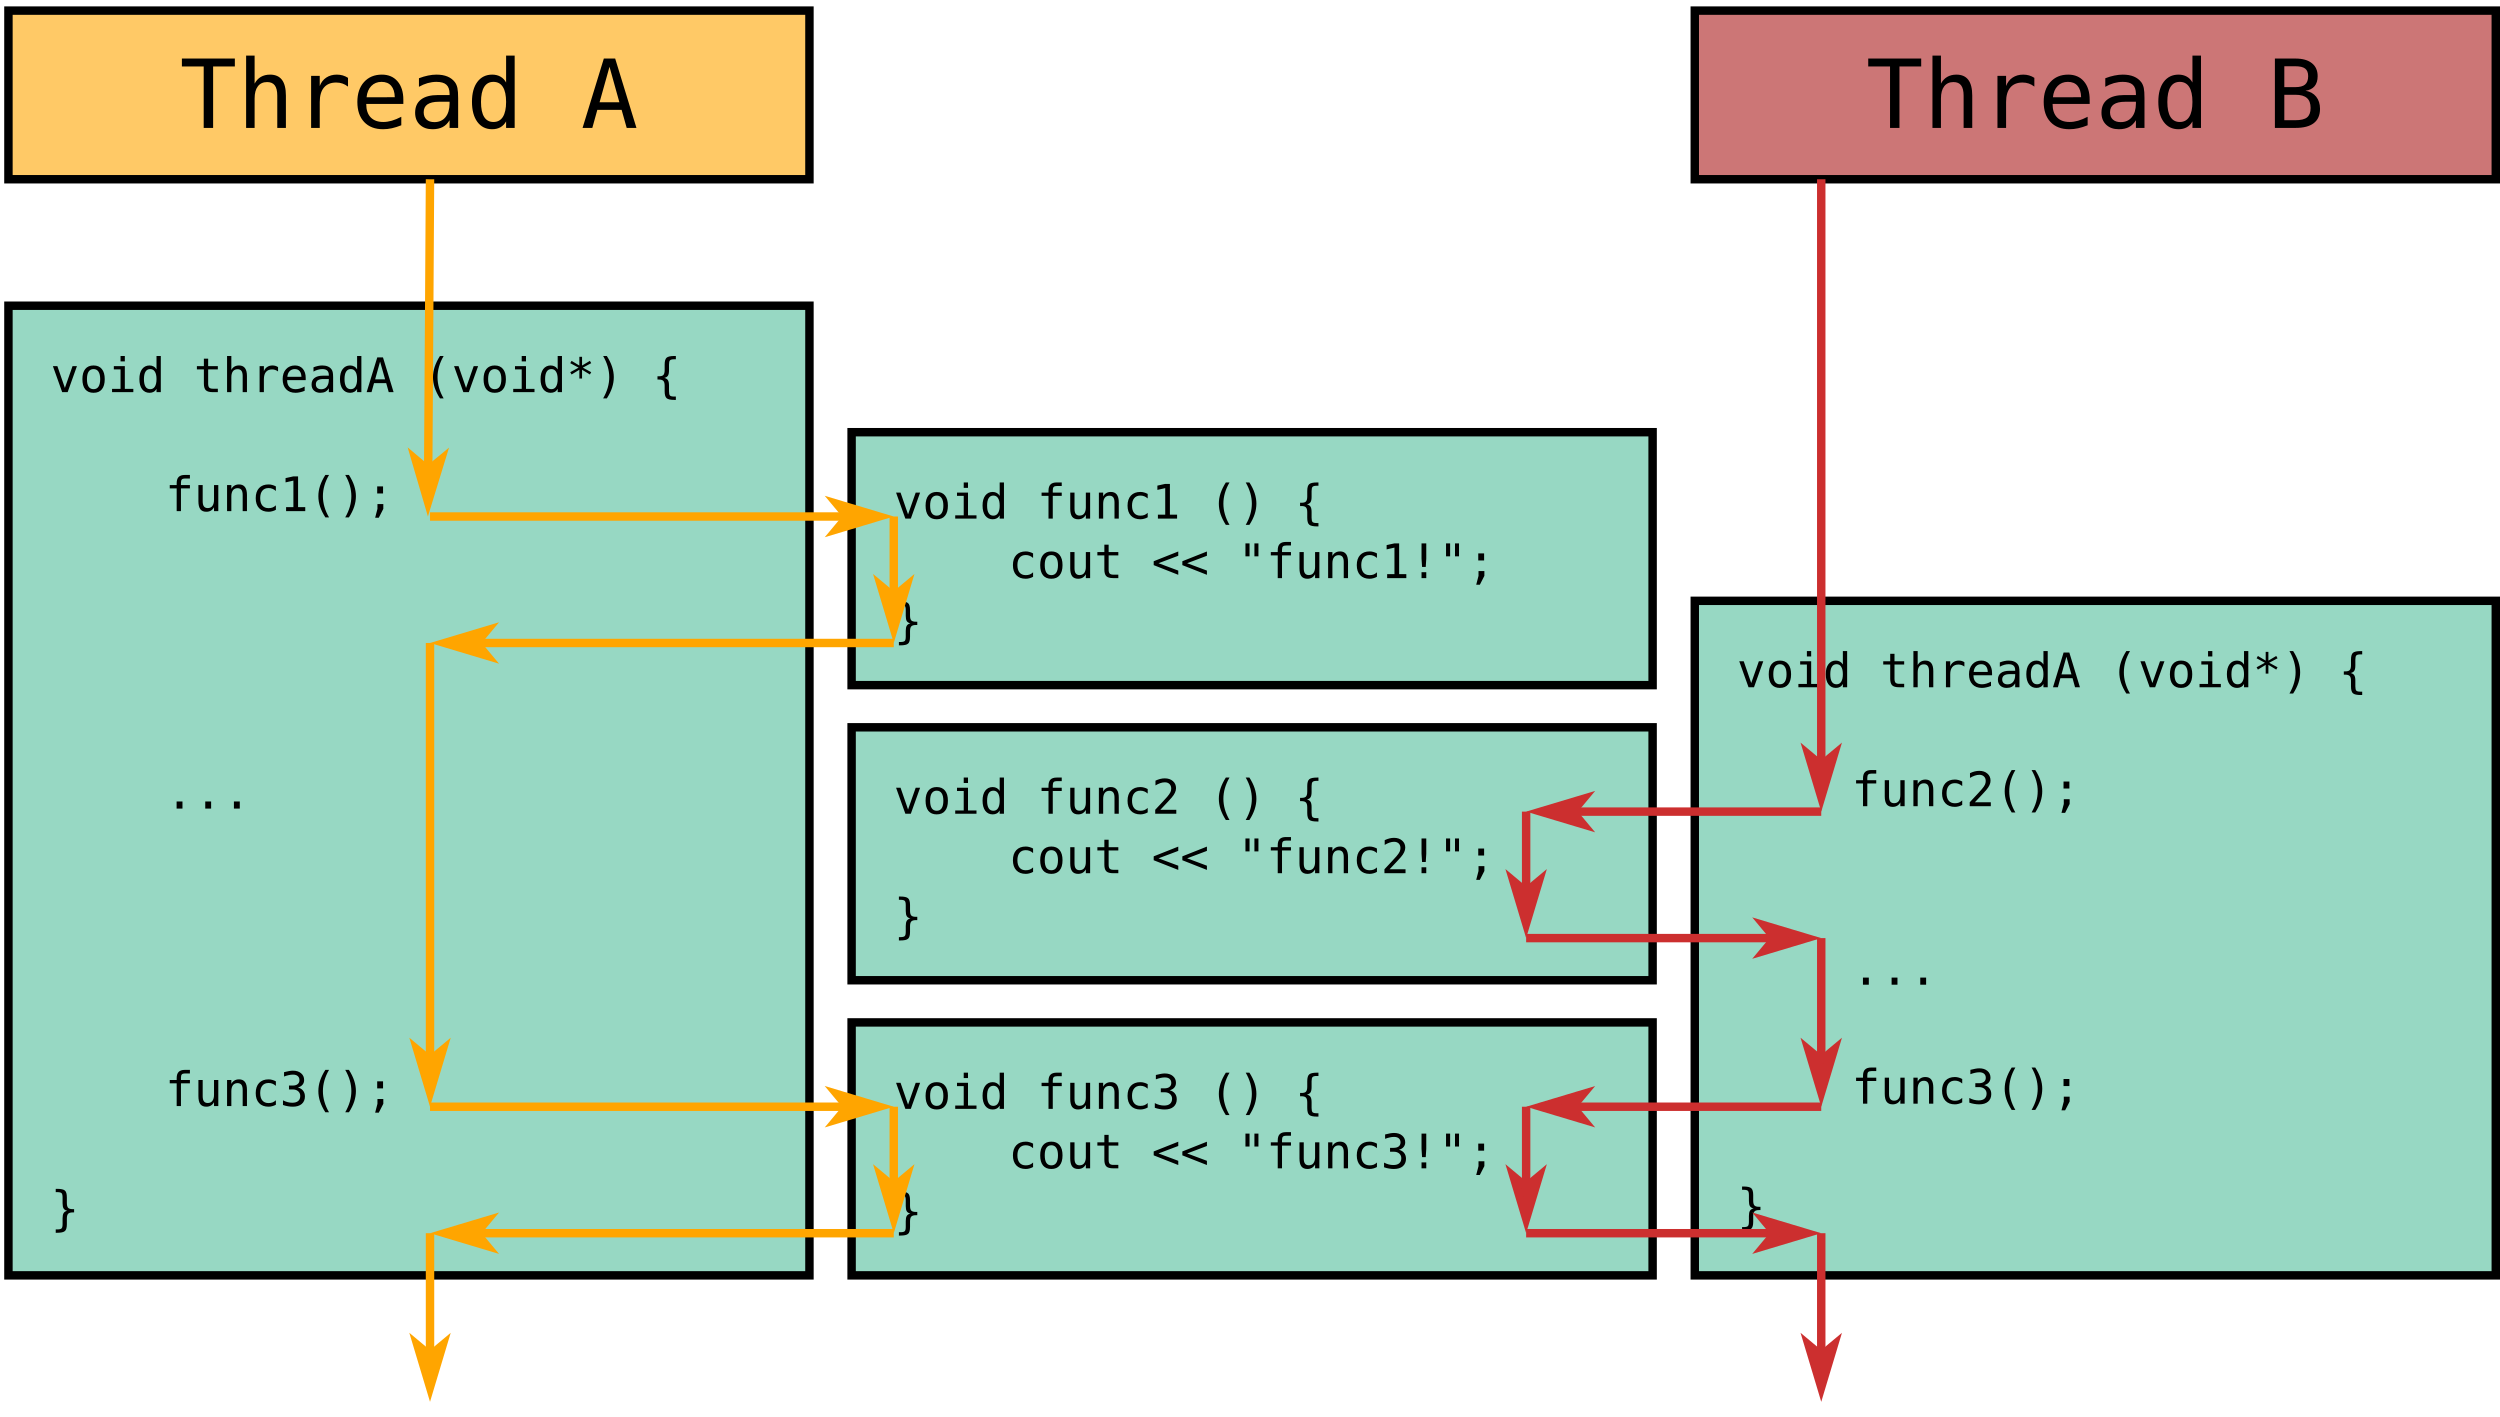
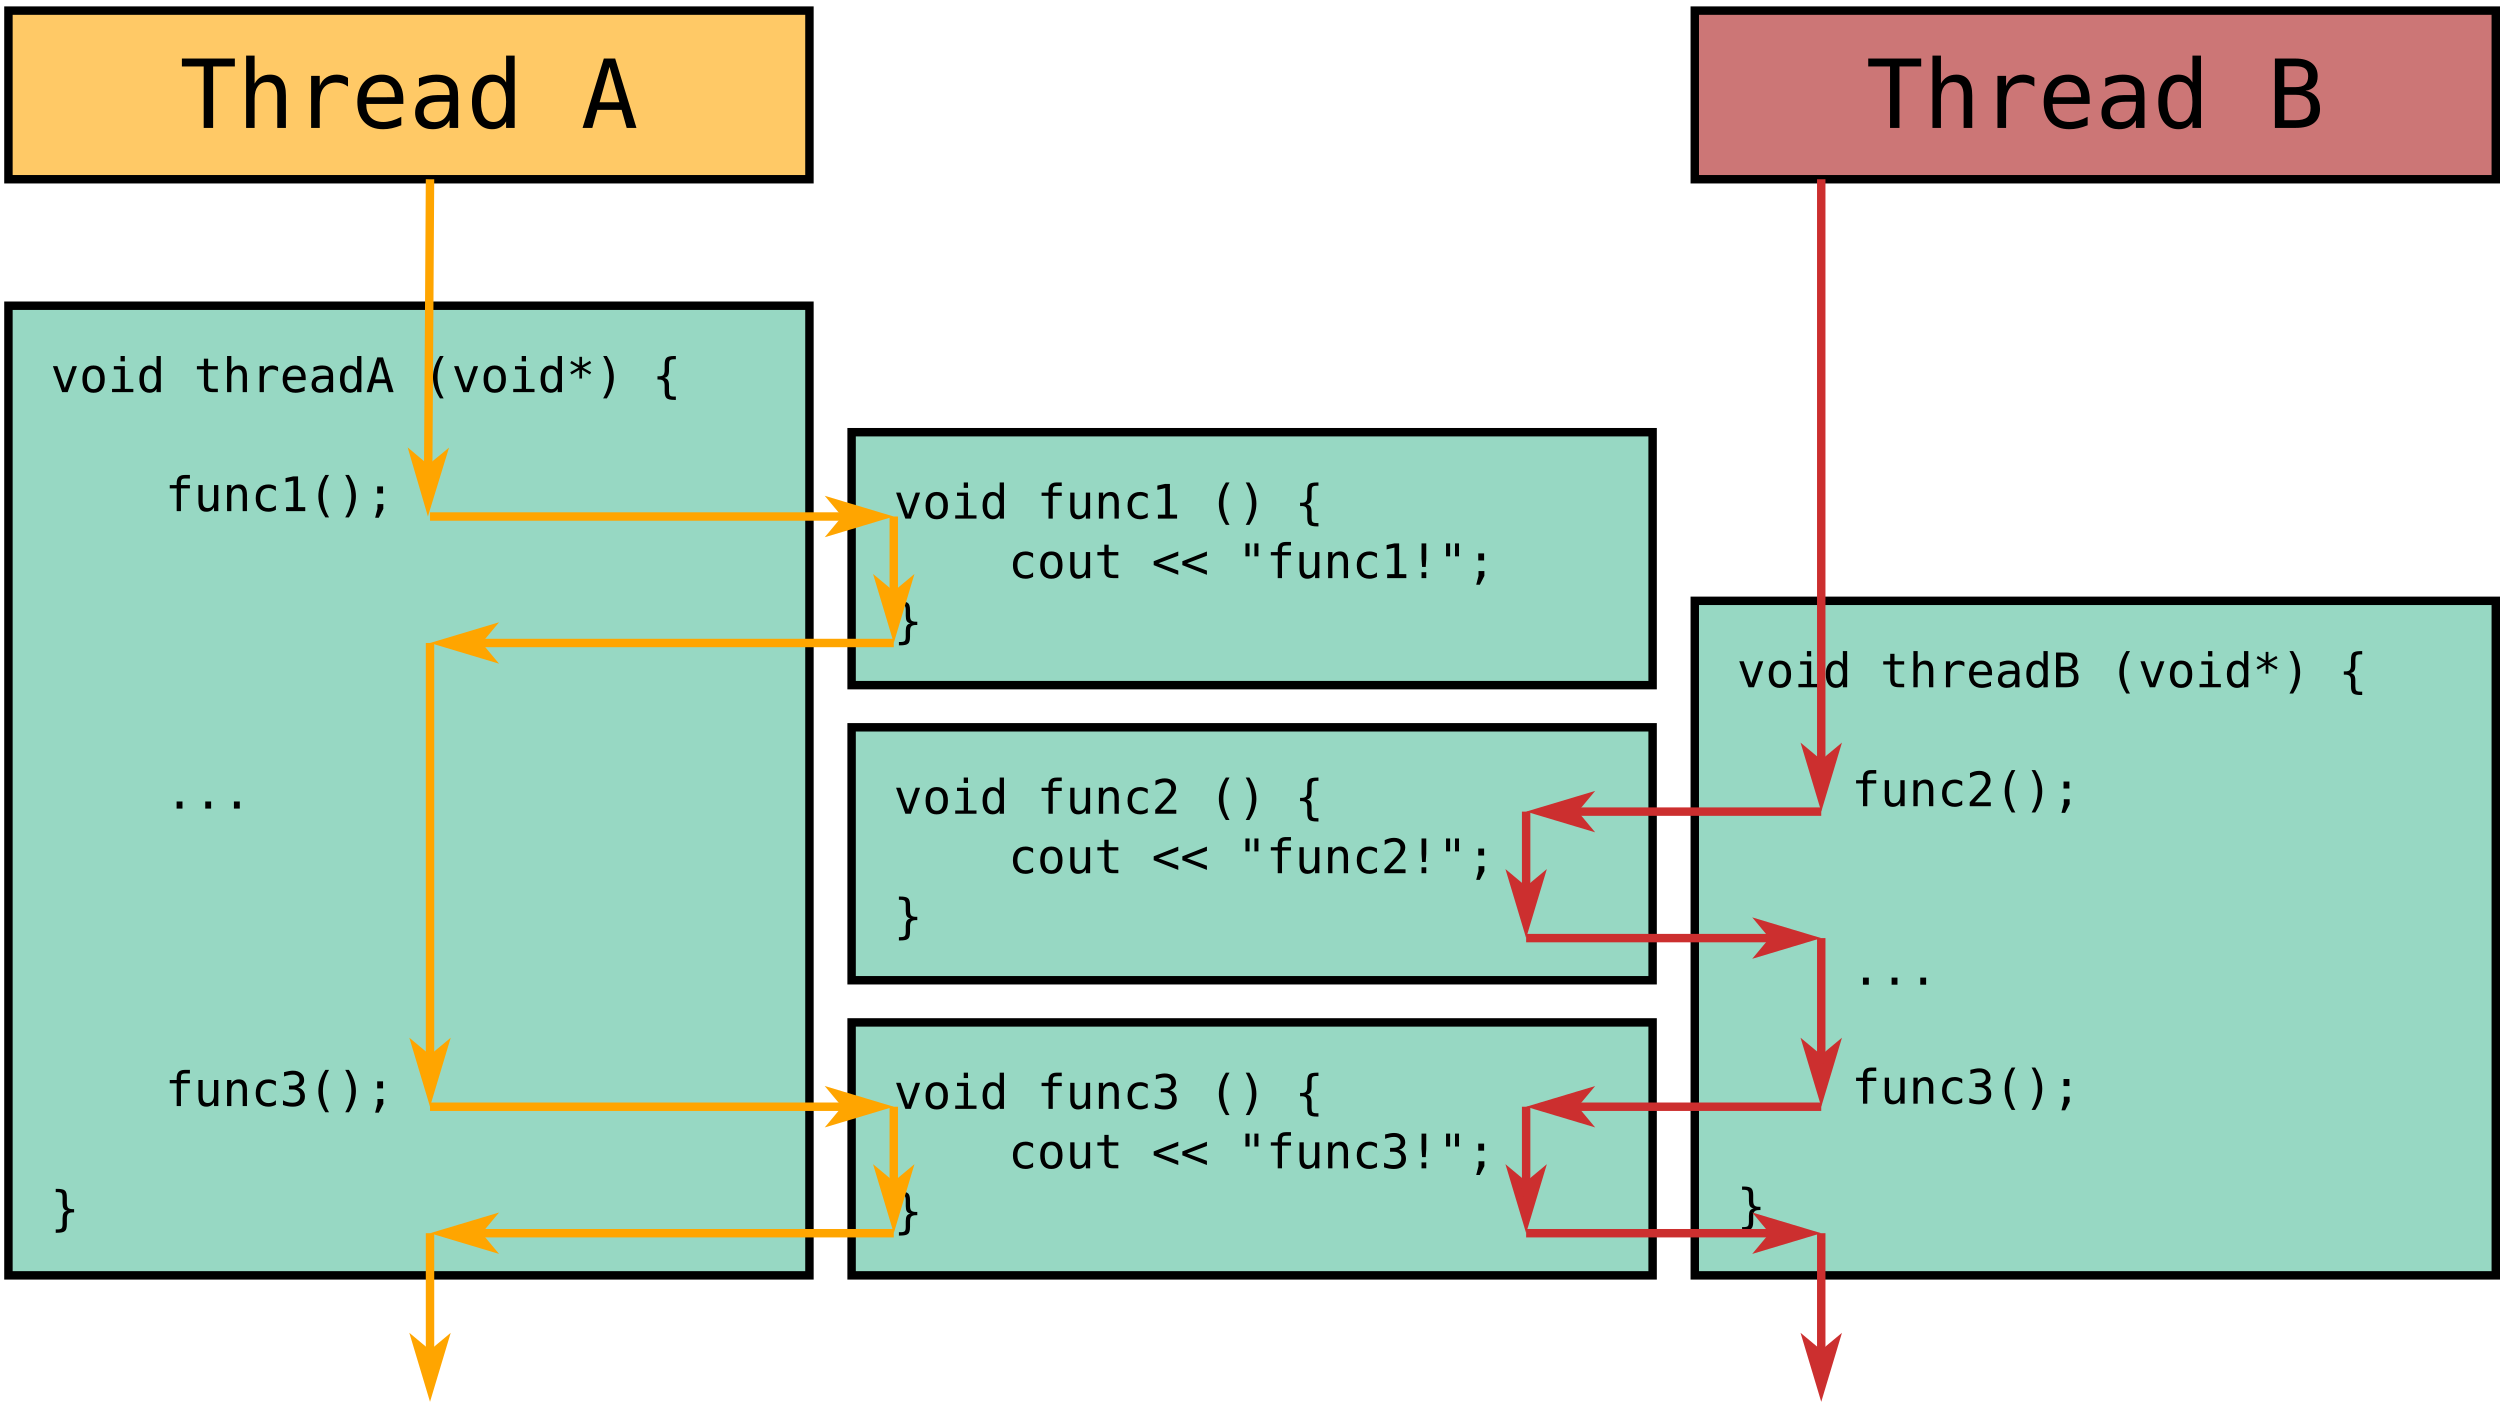
<svg xmlns="http://www.w3.org/2000/svg" width="30cm" height="17cm" viewBox="388 -92 593 335">
  <g>
    <rect style="fill: #ffc966" x="390" y="-90" width="190" height="40" />
    <rect style="fill: none; fill-opacity:0; stroke-width: 2; stroke: #000000" x="390" y="-90" width="190" height="40" />
  </g>
  <text font-size="12.8" style="fill: #000000;text-anchor:start;font-family:sans-serif;font-style:normal;font-weight:normal" x="580" y="-20">
    <tspan x="580" y="-20" xml:space="preserve" />
  </text>
  <text font-size="12.8" style="fill: #000000;text-anchor:start;font-family:sans-serif;font-style:normal;font-weight:normal" x="485" y="-70">
    <tspan x="485" y="-70" xml:space="preserve" />
  </text>
  <text font-size="12.8" style="fill: #000000;text-anchor:start;font-family:sans-serif;font-style:normal;font-weight:normal" x="420" y="10">
    <tspan x="420" y="10" xml:space="preserve" />
  </text>
  <g>
    <rect style="fill: #97d8c3" x="390" y="-20" width="190" height="230" />
    <rect style="fill: none; fill-opacity:0; stroke-width: 2; stroke: #000000" x="390" y="-20" width="190" height="230" />
  </g>
  <text font-size="11.289" style="fill: #000000;text-anchor:start;font-family:monospace;font-style:normal;font-weight:normal" x="400" y="0.5">
    <tspan x="400" y="0.5" xml:space="preserve">void threadA (void*) {</tspan>
    <tspan x="400" y="14.611" xml:space="preserve" />
    <tspan x="400" y="28.722" xml:space="preserve">    func1();</tspan>
    <tspan x="400" y="42.833" xml:space="preserve" />
    <tspan x="400" y="56.944" xml:space="preserve" />
    <tspan x="400" y="71.056" xml:space="preserve" />
    <tspan x="400" y="85.167" xml:space="preserve" />
    <tspan x="400" y="99.278" xml:space="preserve">    ...</tspan>
    <tspan x="400" y="113.389" xml:space="preserve" />
    <tspan x="400" y="127.5" xml:space="preserve" />
    <tspan x="400" y="141.611" xml:space="preserve" />
    <tspan x="400" y="155.722" xml:space="preserve" />
    <tspan x="400" y="169.833" xml:space="preserve">    func3();</tspan>
    <tspan x="400" y="183.944" xml:space="preserve" />
    <tspan x="400" y="198.056" xml:space="preserve">}</tspan>
  </text>
  <text font-size="14.111" style="fill: #000000;text-anchor:middle;font-family:monospace;font-style:normal;font-weight:normal" x="850" y="154.875">
    <tspan x="850" y="154.875" xml:space="preserve">Heap</tspan>
  </text>
  <text font-size="22.578" style="fill: #000000;text-anchor:middle;font-family:monospace;font-style:normal;font-weight:normal" x="485" y="-62.175">
    <tspan x="485" y="-62.175" xml:space="preserve">Thread A</tspan>
  </text>
  <g>
    <rect style="fill: #97d8c3" x="590" y="10" width="190" height="60" />
    <rect style="fill: none; fill-opacity:0; stroke-width: 2; stroke: #000000" x="590" y="10" width="190" height="60" />
  </g>
  <text font-size="11.289" style="fill: #000000;text-anchor:start;font-family:monospace;font-style:normal;font-weight:normal" x="600" y="30.5">
    <tspan x="600" y="30.5" xml:space="preserve">void func1 () {</tspan>
    <tspan x="600" y="44.611" xml:space="preserve">    cout &lt;&lt; "func1!";</tspan>
    <tspan x="600" y="58.722" xml:space="preserve">}</tspan>
  </text>
  <g>
    <rect style="fill: #97d8c3" x="790" y="50" width="190" height="160" />
    <rect style="fill: none; fill-opacity:0; stroke-width: 2; stroke: #000000" x="790" y="50" width="190" height="160" />
  </g>
  <g>
    <rect style="fill: #97d8c3" x="590" y="80" width="190" height="60" />
    <rect style="fill: none; fill-opacity:0; stroke-width: 2; stroke: #000000" x="590" y="80" width="190" height="60" />
  </g>
  <text font-size="11.289" style="fill: #000000;text-anchor:start;font-family:monospace;font-style:normal;font-weight:normal" x="600" y="100.5">
    <tspan x="600" y="100.5" xml:space="preserve">void func2 () {</tspan>
    <tspan x="600" y="114.611" xml:space="preserve">    cout &lt;&lt; "func2!";</tspan>
    <tspan x="600" y="128.722" xml:space="preserve">}</tspan>
  </text>
  <g>
    <rect style="fill: #97d8c3" x="590" y="150" width="190" height="60" />
    <rect style="fill: none; fill-opacity:0; stroke-width: 2; stroke: #000000" x="590" y="150" width="190" height="60" />
  </g>
  <text font-size="11.289" style="fill: #000000;text-anchor:start;font-family:monospace;font-style:normal;font-weight:normal" x="600" y="170.5">
    <tspan x="600" y="170.5" xml:space="preserve">void func3 () {</tspan>
    <tspan x="600" y="184.611" xml:space="preserve">    cout &lt;&lt; "func3!";</tspan>
    <tspan x="600" y="198.722" xml:space="preserve">}</tspan>
  </text>
  <text font-size="11.289" style="fill: #000000;text-anchor:start;font-family:monospace;font-style:normal;font-weight:normal" x="800" y="70.5">
-     <tspan x="800" y="70.5" xml:space="preserve">void threadA (void*) {</tspan>
+     <tspan x="800" y="70.5" xml:space="preserve">void threadB (void*) {</tspan>
    <tspan x="800" y="84.611" xml:space="preserve" />
    <tspan x="800" y="98.722" xml:space="preserve">    func2();</tspan>
    <tspan x="800" y="112.833" xml:space="preserve" />
    <tspan x="800" y="126.944" xml:space="preserve" />
    <tspan x="800" y="141.056" xml:space="preserve">    ...</tspan>
    <tspan x="800" y="155.167" xml:space="preserve" />
    <tspan x="800" y="169.278" xml:space="preserve">    func3();</tspan>
    <tspan x="800" y="183.389" xml:space="preserve" />
    <tspan x="800" y="197.5" xml:space="preserve">}</tspan>
  </text>
  <g>
    <rect style="fill: #cc7676" x="790" y="-90" width="190" height="40" />
    <rect style="fill: none; fill-opacity:0; stroke-width: 2; stroke: #000000" x="790" y="-90" width="190" height="40" />
  </g>
  <text font-size="22.578" style="fill: #000000;text-anchor:middle;font-family:monospace;font-style:normal;font-weight:normal" x="885" y="-62.175">
    <tspan x="885" y="-62.175" xml:space="preserve">Thread B</tspan>
  </text>
  <g>
    <line style="fill: none; fill-opacity:0; stroke-width: 2; stroke: #ffa500" x1="490" y1="-50" x2="489.569" y2="19.02" />
    <polygon style="fill: #ffa500" points="489.522,26.52 486.584,16.501 489.569,19.02 492.584,16.539 " />
    <polygon style="fill: none; fill-opacity:0; stroke-width: 2; stroke: #ffa500" points="489.522,26.52 486.584,16.501 489.569,19.02 492.584,16.539 " />
  </g>
  <g>
    <line style="fill: none; fill-opacity:0; stroke-width: 2; stroke: #ffa500" x1="490" y1="30" x2="589.02" y2="30" />
    <polygon style="fill: #ffa500" points="596.52,30 586.52,33 589.02,30 586.52,27 " />
    <polygon style="fill: none; fill-opacity:0; stroke-width: 2; stroke: #ffa500" points="596.52,30 586.52,33 589.02,30 586.52,27 " />
  </g>
  <g>
    <line style="fill: none; fill-opacity:0; stroke-width: 2; stroke: #ffa500" x1="600" y1="30" x2="600" y2="49.02" />
    <polygon style="fill: #ffa500" points="600,56.52 597,46.52 600,49.02 603,46.52 " />
    <polygon style="fill: none; fill-opacity:0; stroke-width: 2; stroke: #ffa500" points="600,56.52 597,46.52 600,49.02 603,46.52 " />
  </g>
  <g>
    <line style="fill: none; fill-opacity:0; stroke-width: 2; stroke: #ffa500" x1="600" y1="60" x2="500.98" y2="60" />
    <polygon style="fill: #ffa500" points="493.48,60 503.48,57 500.98,60 503.48,63 " />
    <polygon style="fill: none; fill-opacity:0; stroke-width: 2; stroke: #ffa500" points="493.48,60 503.48,57 500.98,60 503.48,63 " />
  </g>
  <g>
    <line style="fill: none; fill-opacity:0; stroke-width: 2; stroke: #ffa500" x1="490" y1="60" x2="490" y2="159.02" />
    <polygon style="fill: #ffa500" points="490,166.52 487,156.52 490,159.02 493,156.52 " />
    <polygon style="fill: none; fill-opacity:0; stroke-width: 2; stroke: #ffa500" points="490,166.52 487,156.52 490,159.02 493,156.52 " />
  </g>
  <g>
    <line style="fill: none; fill-opacity:0; stroke-width: 2; stroke: #ffa500" x1="490" y1="170" x2="589.02" y2="170" />
    <polygon style="fill: #ffa500" points="596.52,170 586.52,173 589.02,170 586.52,167 " />
    <polygon style="fill: none; fill-opacity:0; stroke-width: 2; stroke: #ffa500" points="596.52,170 586.52,173 589.02,170 586.52,167 " />
  </g>
  <g>
    <line style="fill: none; fill-opacity:0; stroke-width: 2; stroke: #ffa500" x1="600" y1="170" x2="600" y2="189.02" />
    <polygon style="fill: #ffa500" points="600,196.52 597,186.52 600,189.02 603,186.52 " />
    <polygon style="fill: none; fill-opacity:0; stroke-width: 2; stroke: #ffa500" points="600,196.52 597,186.52 600,189.02 603,186.52 " />
  </g>
  <g>
    <line style="fill: none; fill-opacity:0; stroke-width: 2; stroke: #ffa500" x1="600" y1="200" x2="500.98" y2="200" />
    <polygon style="fill: #ffa500" points="493.48,200 503.48,197 500.98,200 503.48,203 " />
    <polygon style="fill: none; fill-opacity:0; stroke-width: 2; stroke: #ffa500" points="493.48,200 503.48,197 500.98,200 503.48,203 " />
  </g>
  <g>
    <line style="fill: none; fill-opacity:0; stroke-width: 2; stroke: #ffa500" x1="490" y1="200" x2="490" y2="229.02" />
    <polygon style="fill: #ffa500" points="490,236.52 487,226.52 490,229.02 493,226.52 " />
    <polygon style="fill: none; fill-opacity:0; stroke-width: 2; stroke: #ffa500" points="490,236.52 487,226.52 490,229.02 493,226.52 " />
  </g>
  <g>
    <line style="fill: none; fill-opacity:0; stroke-width: 2; stroke: #cc2f2f" x1="820" y1="-50" x2="820" y2="89.02" />
    <polygon style="fill: #cc2f2f" points="820,96.52 817,86.52 820,89.02 823,86.52 " />
    <polygon style="fill: none; fill-opacity:0; stroke-width: 2; stroke: #cc2f2f" points="820,96.52 817,86.52 820,89.02 823,86.52 " />
  </g>
  <g>
    <line style="fill: none; fill-opacity:0; stroke-width: 2; stroke: #cc2f2f" x1="820" y1="100" x2="760.98" y2="100" />
    <polygon style="fill: #cc2f2f" points="753.48,100 763.48,97 760.98,100 763.48,103 " />
    <polygon style="fill: none; fill-opacity:0; stroke-width: 2; stroke: #cc2f2f" points="753.48,100 763.48,97 760.98,100 763.48,103 " />
  </g>
  <g>
    <line style="fill: none; fill-opacity:0; stroke-width: 2; stroke: #cc2f2f" x1="750" y1="100" x2="750" y2="119.02" />
    <polygon style="fill: #cc2f2f" points="750,126.52 747,116.52 750,119.02 753,116.52 " />
    <polygon style="fill: none; fill-opacity:0; stroke-width: 2; stroke: #cc2f2f" points="750,126.52 747,116.52 750,119.02 753,116.52 " />
  </g>
  <g>
    <line style="fill: none; fill-opacity:0; stroke-width: 2; stroke: #cc2f2f" x1="750" y1="130" x2="809.02" y2="130" />
    <polygon style="fill: #cc2f2f" points="816.52,130 806.52,133 809.02,130 806.52,127 " />
    <polygon style="fill: none; fill-opacity:0; stroke-width: 2; stroke: #cc2f2f" points="816.52,130 806.52,133 809.02,130 806.52,127 " />
  </g>
  <g>
    <line style="fill: none; fill-opacity:0; stroke-width: 2; stroke: #cc2f2f" x1="820" y1="130" x2="820" y2="159.02" />
    <polygon style="fill: #cc2f2f" points="820,166.52 817,156.52 820,159.02 823,156.52 " />
    <polygon style="fill: none; fill-opacity:0; stroke-width: 2; stroke: #cc2f2f" points="820,166.52 817,156.52 820,159.02 823,156.52 " />
  </g>
  <g>
    <line style="fill: none; fill-opacity:0; stroke-width: 2; stroke: #cc2f2f" x1="820" y1="170" x2="760.98" y2="170" />
    <polygon style="fill: #cc2f2f" points="753.48,170 763.48,167 760.98,170 763.48,173 " />
    <polygon style="fill: none; fill-opacity:0; stroke-width: 2; stroke: #cc2f2f" points="753.48,170 763.48,167 760.98,170 763.48,173 " />
  </g>
  <g>
    <line style="fill: none; fill-opacity:0; stroke-width: 2; stroke: #cc2f2f" x1="750" y1="170" x2="750" y2="189.02" />
    <polygon style="fill: #cc2f2f" points="750,196.52 747,186.52 750,189.02 753,186.52 " />
    <polygon style="fill: none; fill-opacity:0; stroke-width: 2; stroke: #cc2f2f" points="750,196.52 747,186.52 750,189.02 753,186.52 " />
  </g>
  <g>
    <line style="fill: none; fill-opacity:0; stroke-width: 2; stroke: #cc2f2f" x1="750" y1="200" x2="809.02" y2="200" />
    <polygon style="fill: #cc2f2f" points="816.52,200 806.52,203 809.02,200 806.52,197 " />
    <polygon style="fill: none; fill-opacity:0; stroke-width: 2; stroke: #cc2f2f" points="816.52,200 806.52,203 809.02,200 806.52,197 " />
  </g>
  <g>
    <line style="fill: none; fill-opacity:0; stroke-width: 2; stroke: #cc2f2f" x1="820" y1="200" x2="820" y2="229.02" />
    <polygon style="fill: #cc2f2f" points="820,236.52 817,226.52 820,229.02 823,226.52 " />
    <polygon style="fill: none; fill-opacity:0; stroke-width: 2; stroke: #cc2f2f" points="820,236.52 817,226.52 820,229.02 823,226.52 " />
  </g>
</svg>
